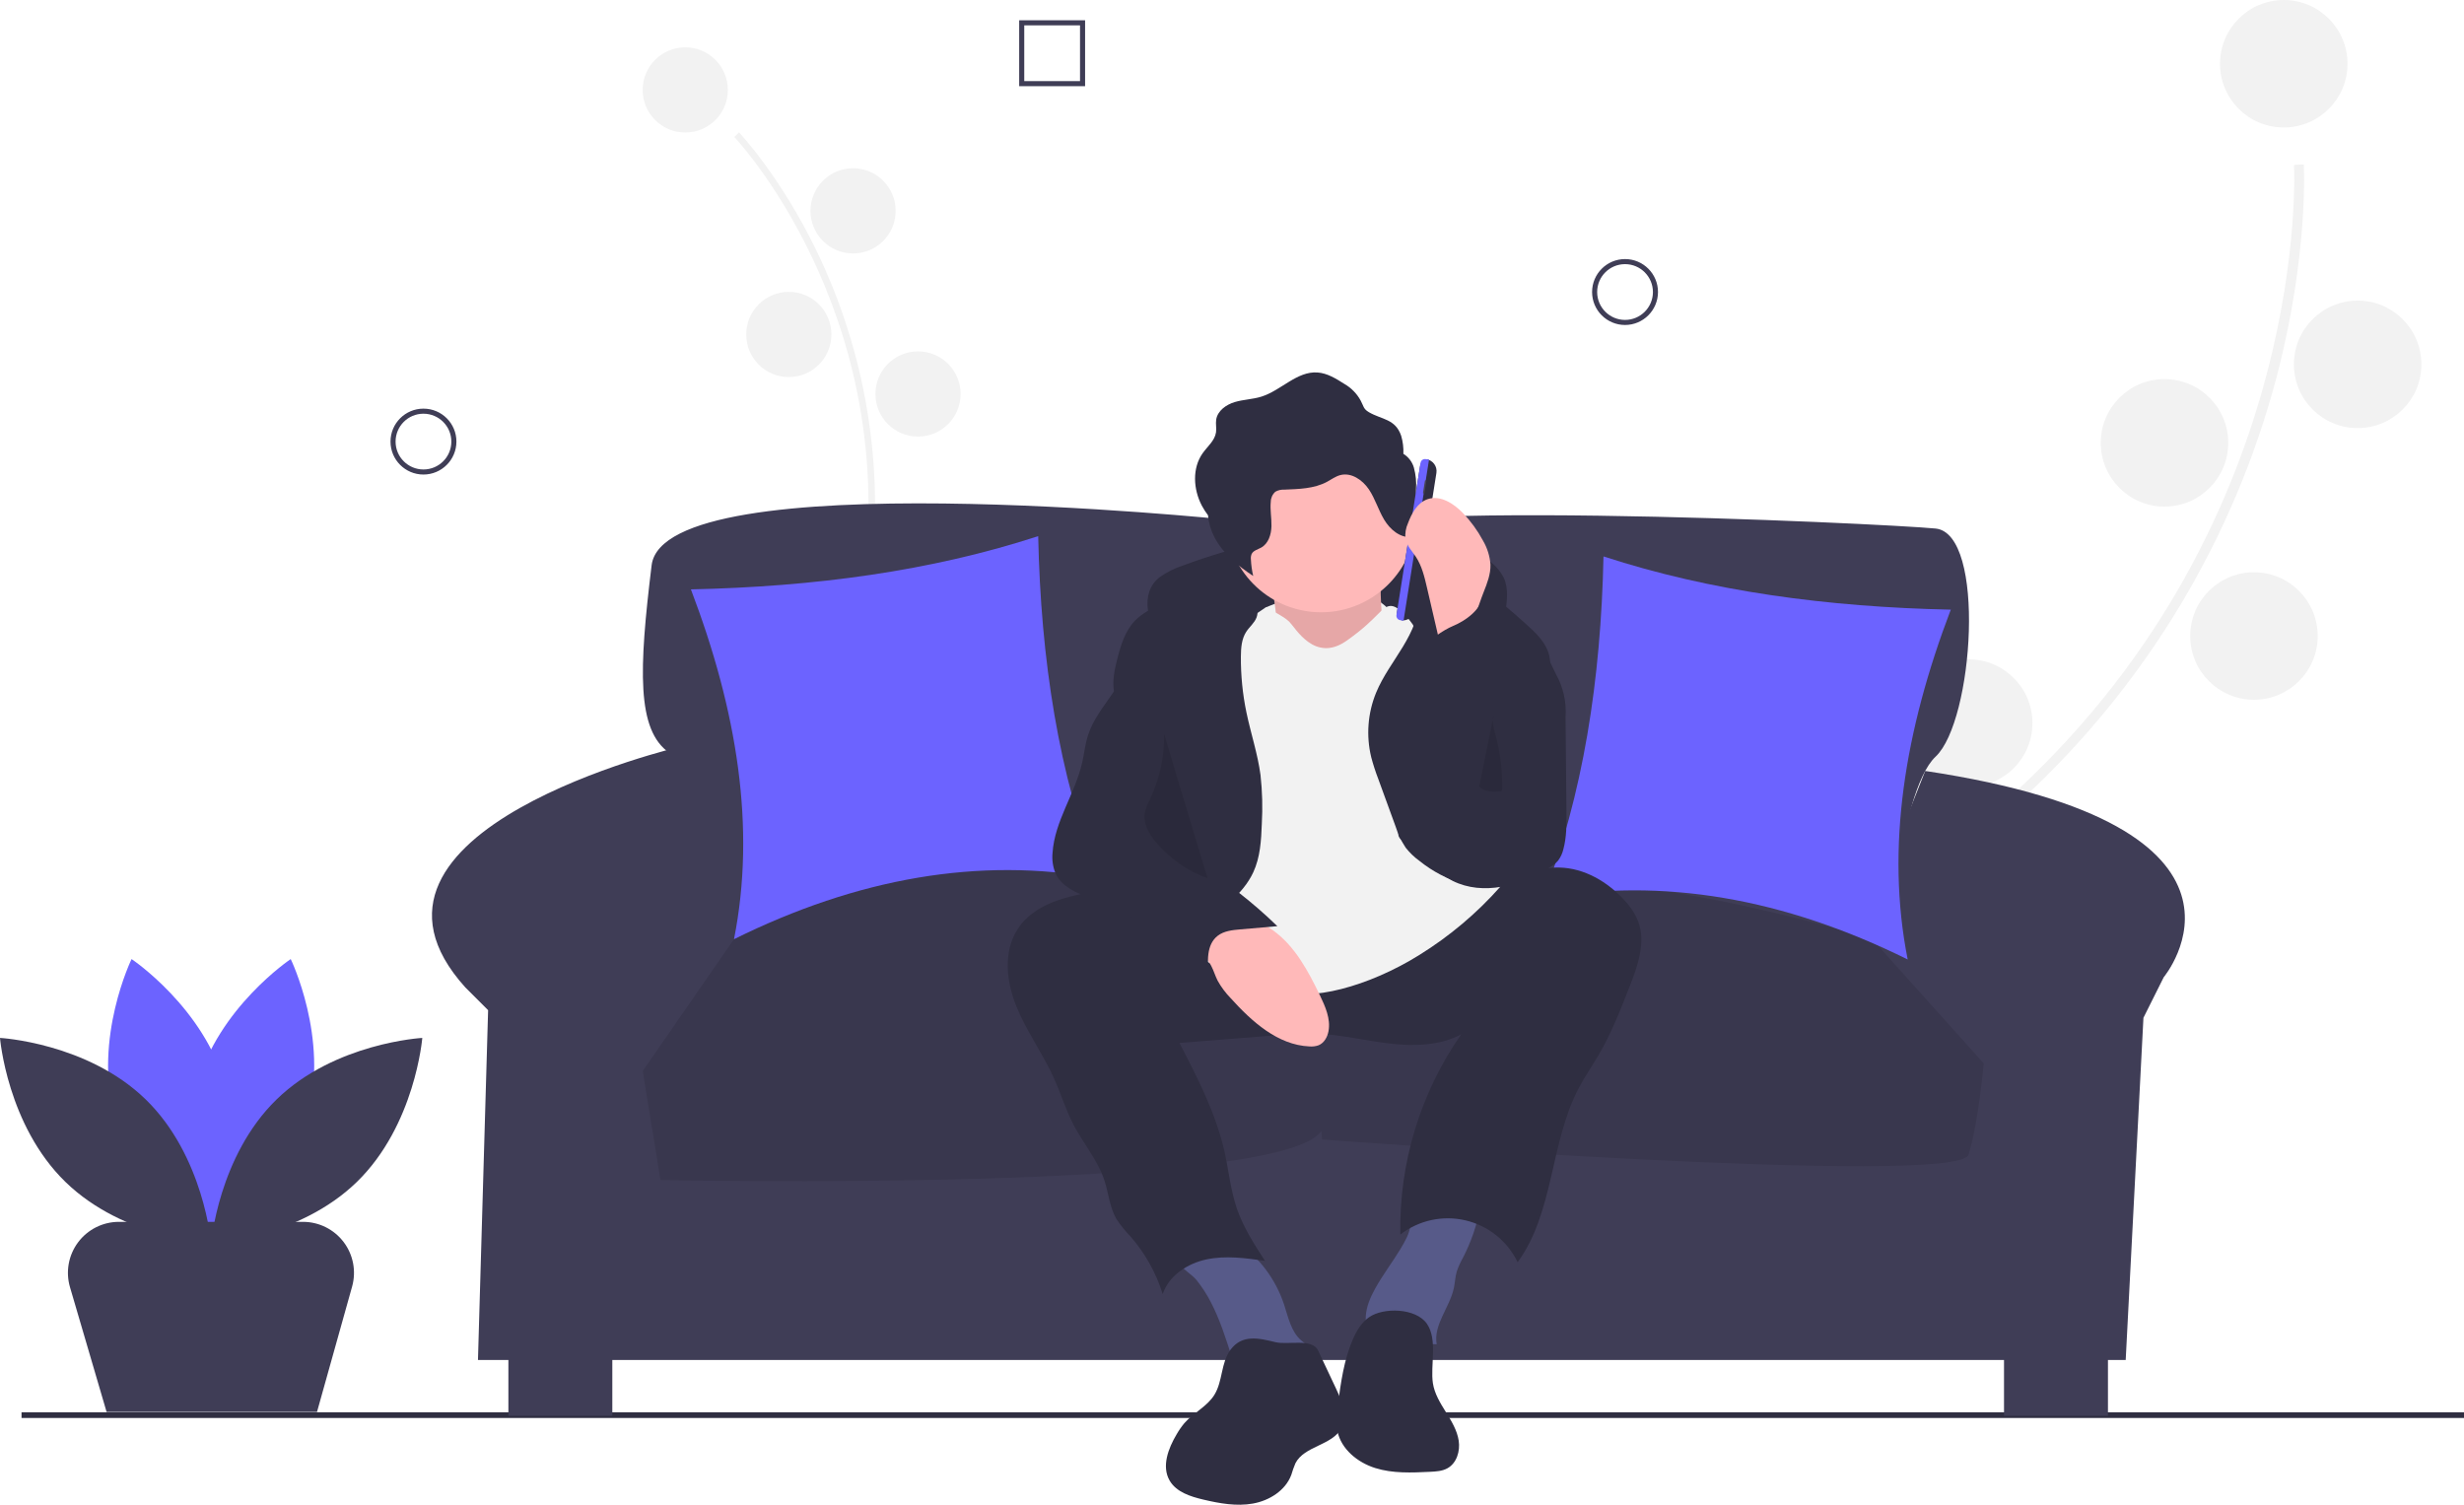
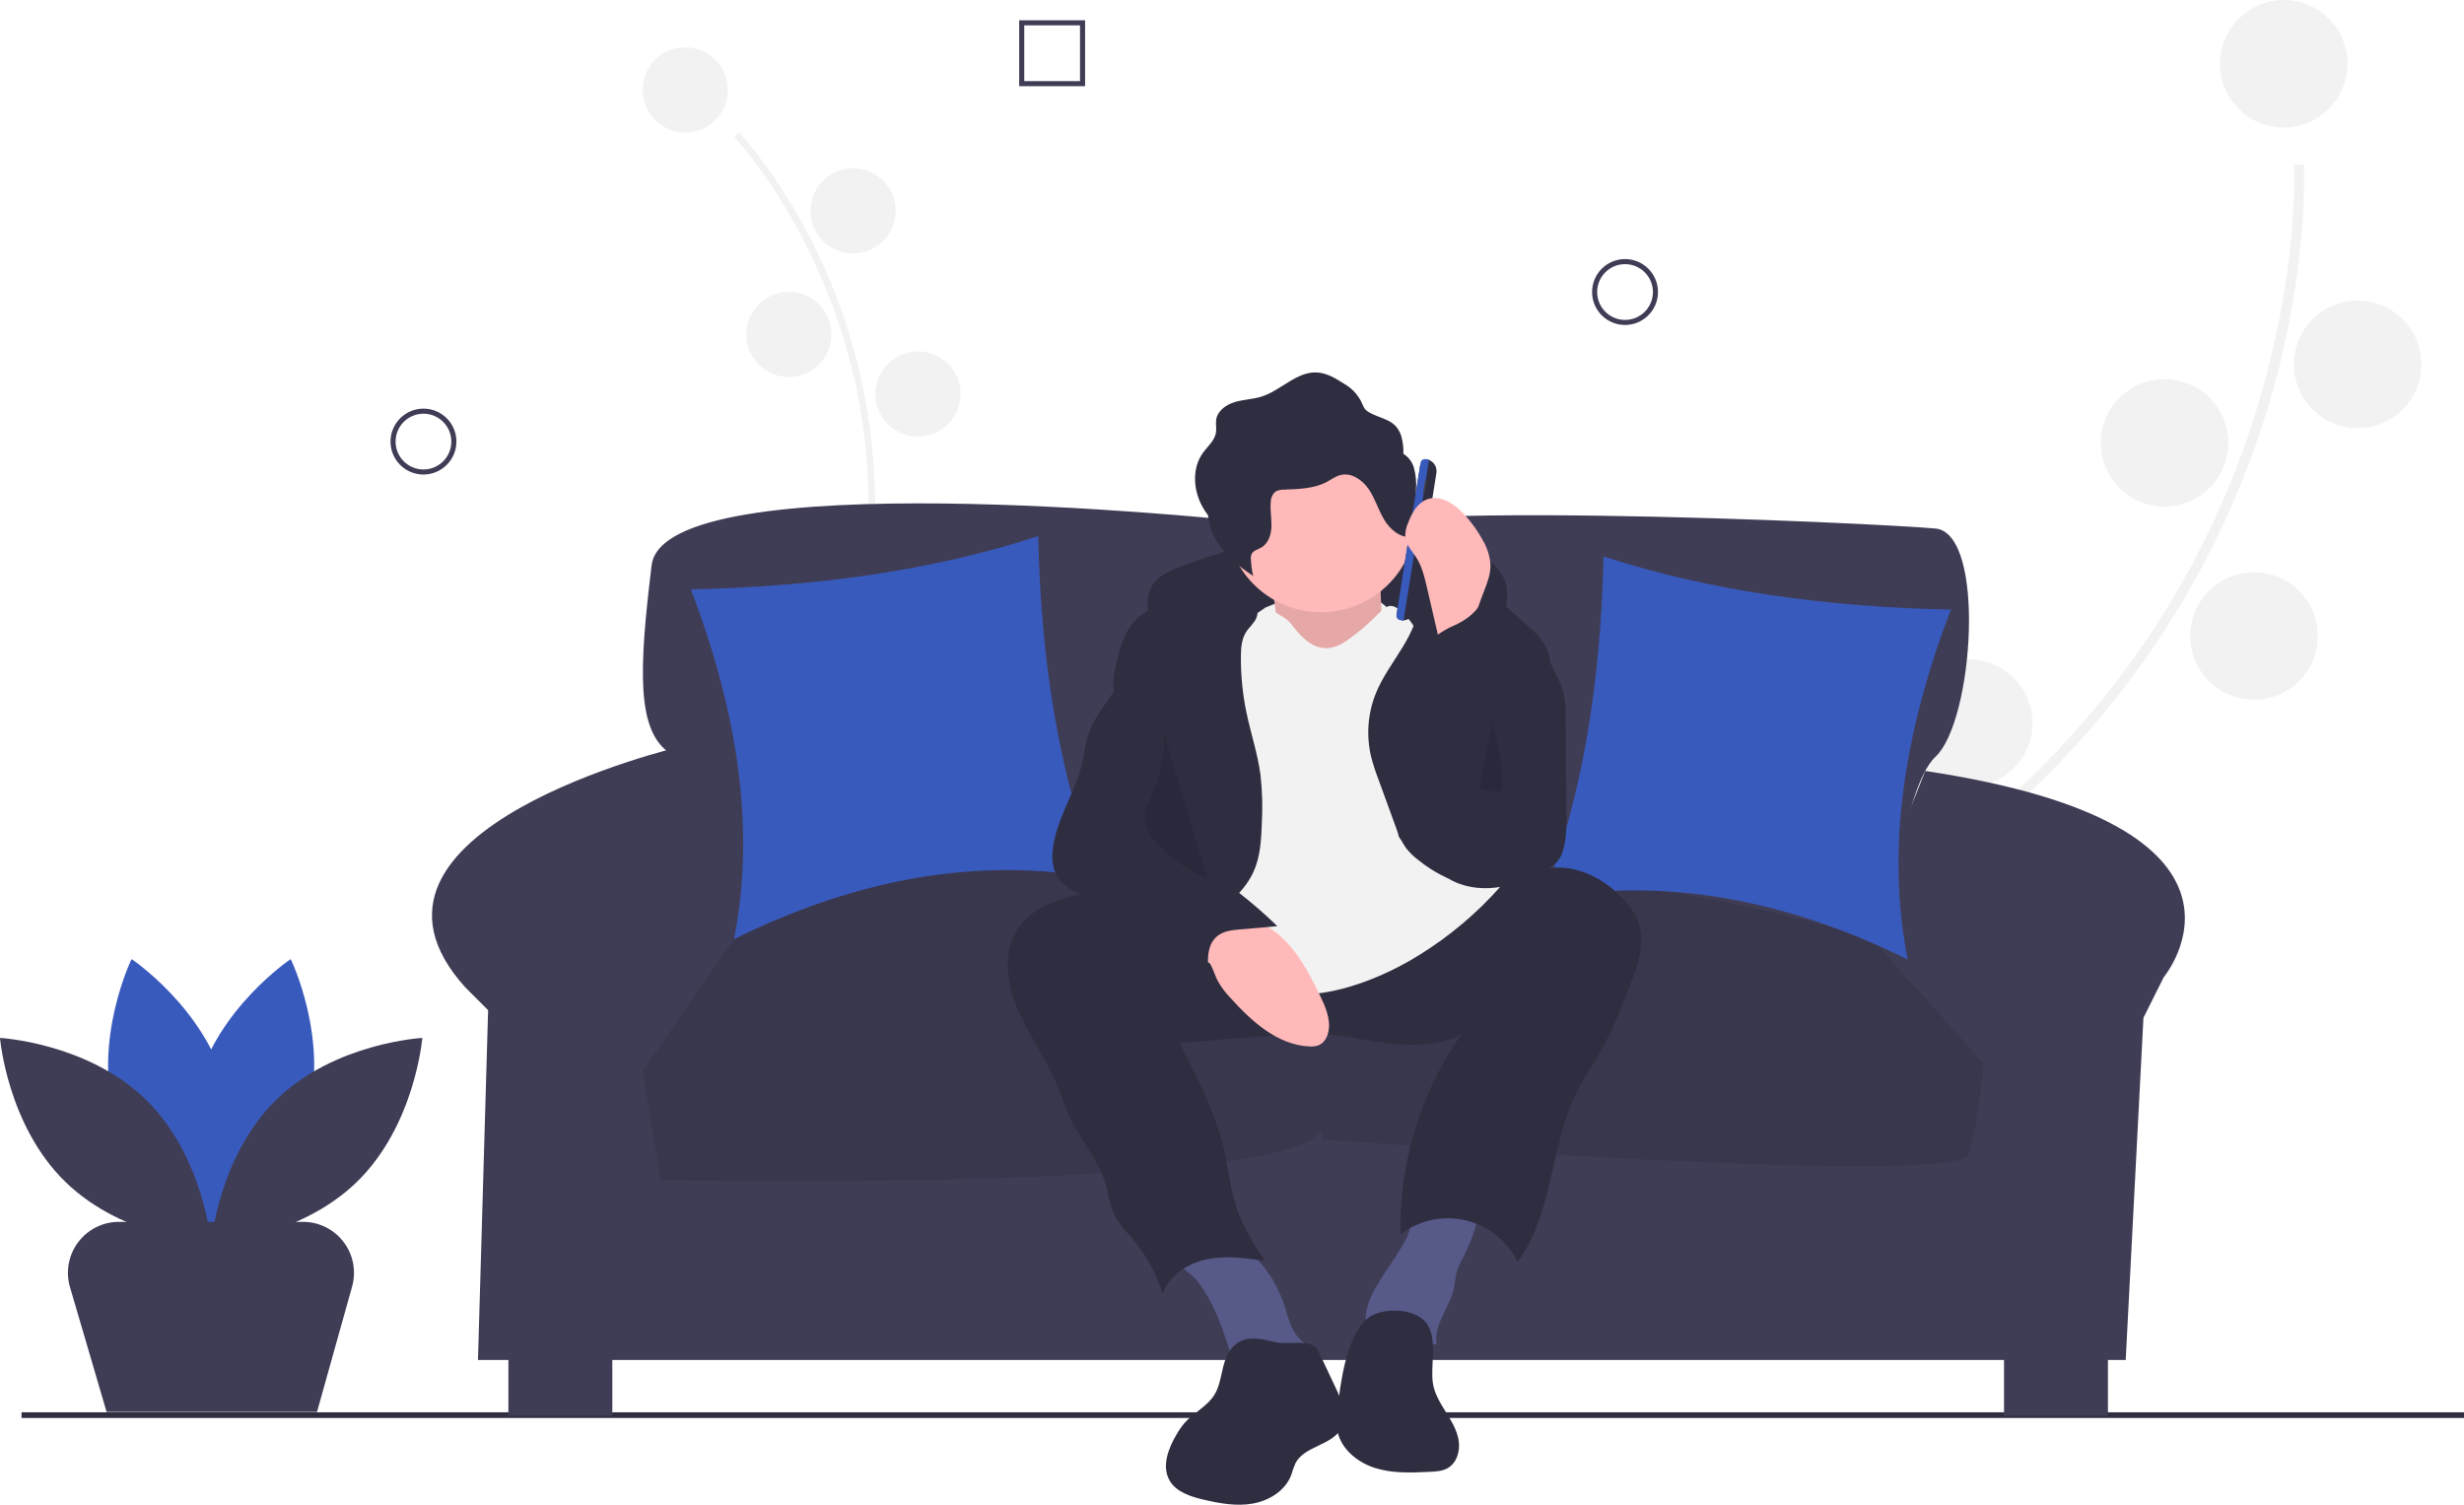
<svg xmlns="http://www.w3.org/2000/svg" id="b976bd8f-b438-4ec7-9dbf-0fc03a613a4f" data-name="Layer 1" width="972.005" height="593.594" viewBox="0 0 972.005 593.594">
  <path d="M481.561,526.202c-.403-.401-9.968-10.087-18.076-33.07-7.438-21.086-14.944-57.857-8.458-113.289,12.288-105.013-50.722-171.938-51.361-172.602l1.865-1.791c.162.168,16.362,17.199,30.776,47.096a231.447,231.447,0,0,1,21.288,127.598C445.329,484.977,483.003,523.988,483.385,524.37Z" transform="translate(-113.9974 -153.203)" fill="#f2f2f2" />
  <circle cx="270.322" cy="35.474" r="16.803" fill="#f2f2f2" />
  <circle cx="336.521" cy="83.176" r="16.803" fill="#f2f2f2" />
  <circle cx="311.173" cy="131.942" r="16.803" fill="#f2f2f2" />
  <circle cx="362.143" cy="155.421" r="16.803" fill="#f2f2f2" />
  <circle cx="319.771" cy="221.65" r="16.803" fill="#f2f2f2" />
  <path d="M491.569,524.395s-26.135-36.196,15.479-78.289Z" transform="translate(-113.9974 -153.203)" fill="#f2f2f2" />
  <path d="M471.316,528.568s-17.862-40.916-75.272-26.51Z" transform="translate(-113.9974 -153.203)" fill="#f2f2f2" />
  <path d="M798.228,657.257c-.071-.847-1.571-21.163,11.49-55.215C821.702,570.801,848.825,521.624,909.995,464.759c115.884-107.726,109.025-245.108,108.941-246.485l3.863-.231c.021.349,1.957,35.47-10.627,83.518A346.353,346.353,0,0,1,912.629,467.594C796.944,575.135,802.019,656.134,802.084,656.94Z" transform="translate(-113.9974 -153.203)" fill="#f2f2f2" />
  <circle cx="900.904" cy="25.151" r="25.146" fill="#f2f2f2" />
  <circle cx="930.048" cy="143.727" r="25.146" fill="#f2f2f2" />
  <circle cx="853.855" cy="174.696" r="25.146" fill="#f2f2f2" />
  <circle cx="889.149" cy="250.898" r="25.146" fill="#f2f2f2" />
  <circle cx="776.617" cy="285.246" r="25.146" fill="#f2f2f2" />
  <path d="M811.384,664.909s5.341-66.596,93.591-74.181Z" transform="translate(-113.9974 -153.203)" fill="#f2f2f2" />
  <path d="M784.26,650.013s19.345-63.947-60.042-103.234Z" transform="translate(-113.9974 -153.203)" fill="#f2f2f2" />
-   <path d="M235.418,593.579c-8.382,30.986-37.093,50.176-37.093,50.176s-15.121-31.047-6.738-62.033,37.093-50.176,37.093-50.176S243.8,562.593,235.418,593.579Z" transform="translate(-113.9974 -153.203)" fill="#6c63ff" />
-   <path d="M159.163,593.579c8.382,30.986,37.093,50.176,37.093,50.176s15.121-31.047,6.738-62.033-37.093-50.176-37.093-50.176S150.781,562.593,159.163,593.579Z" transform="translate(-113.9974 -153.203)" fill="#6c63ff" />
+   <path d="M235.418,593.579c-8.382,30.986-37.093,50.176-37.093,50.176s-15.121-31.047-6.738-62.033,37.093-50.176,37.093-50.176S243.8,562.593,235.418,593.579Z" transform="translate(-113.9974 -153.203)" fill="#395abd" />
+   <path d="M159.163,593.579c8.382,30.986,37.093,50.176,37.093,50.176s15.121-31.047,6.738-62.033-37.093-50.176-37.093-50.176S150.781,562.593,159.163,593.579Z" transform="translate(-113.9974 -153.203)" fill="#395abd" />
  <path d="M171.481,586.92c23.001,22.39,25.81,56.81,25.81,56.81s-34.482-1.883-57.483-24.273-25.81-56.81-25.81-56.81S148.48,564.529,171.481,586.92Z" transform="translate(-113.9974 -153.203)" fill="#3f3d56" />
  <path d="M223.101,586.92c-23.001,22.39-25.81,56.81-25.81,56.81s34.482-1.883,57.483-24.273,25.81-56.81,25.81-56.81S246.102,564.529,223.101,586.92Z" transform="translate(-113.9974 -153.203)" fill="#3f3d56" />
  <rect x="8.496" y="557.13" width="963.51" height="2.241" fill="#2f2e41" />
  <path d="M631.048,366.203s-10-10-33-8c0,0-222-23-227,18s-6,65,7,74c0,0,42.5,38.5,20.5,72.5l-12,20,471-4s5-73,20-87,20-88,0-90S625.548,348.703,631.048,366.203Z" transform="translate(-113.9974 -153.203)" fill="#3f3d56" />
  <path d="M382.548,447.703s-141,33-85,95l9,9-4,138h650l7-135,8-16s49.819-59.75-94.091-81.375L847.548,522.703l-438-3S406.548,445.703,382.548,447.703Z" transform="translate(-113.9974 -153.203)" fill="#3f3d56" />
  <rect x="200.55" y="527.5" width="41" height="31" fill="#3f3d56" />
  <rect x="790.55" y="527.5" width="41" height="31" fill="#3f3d56" />
  <path d="M623.441,523.203s-97.894-69.5-219.894.5l-36,52,7,43s253,4,256-23S623.441,523.203,623.441,523.203Z" transform="translate(-113.9974 -153.203)" fill="#3f3d56" />
  <path d="M852.548,523.703s-171.752-55-223.376,0l6.376,79s251,19,255,6,6-36,6-36Z" transform="translate(-113.9974 -153.203)" fill="#3f3d56" />
  <path d="M852.548,523.703s-171.752-55-223.376,0l.142,1.762c-.169-.818-.266-1.262-.266-1.262s-103.5-70.5-225.5-.5l-36,52,7,43s244.984,5.211,260.724-19.425l.276,3.425s251,19,255,6,6-36,6-36Z" transform="translate(-113.9974 -153.203)" opacity="0.1" />
-   <path d="M386.548,385.703c48.603-1.034,94.679-7.202,137-21,1.029,48.681,8.029,94.209,24,135-47.315-8.598-95.336-.09-144,24C412.288,479.697,404.731,433.435,386.548,385.703Z" transform="translate(-113.9974 -153.203)" fill="#6c63ff" />
-   <path d="M883.548,393.703c-48.603-1.034-94.679-7.202-137-21-1.029,48.681-8.029,94.209-24,135,47.315-8.598,95.336-.09,144,24C857.807,487.697,865.364,441.435,883.548,393.703Z" transform="translate(-113.9974 -153.203)" fill="#6c63ff" />
+   <path d="M386.548,385.703c48.603-1.034,94.679-7.202,137-21,1.029,48.681,8.029,94.209,24,135-47.315-8.598-95.336-.09-144,24C412.288,479.697,404.731,433.435,386.548,385.703Z" transform="translate(-113.9974 -153.203)" fill="#395abd" />
+   <path d="M883.548,393.703c-48.603-1.034-94.679-7.202-137-21-1.029,48.681-8.029,94.209-24,135,47.315-8.598,95.336-.09,144,24C857.807,487.697,865.364,441.435,883.548,393.703Z" transform="translate(-113.9974 -153.203)" fill="#395abd" />
  <path d="M571.42,380.928a33.84,33.84,0,0,1,9.263-4.645,236.206,236.206,0,0,1,65.268-14.208c19.407-1.376,40.442.258,55.6,12.456a19.118,19.118,0,0,1,5.64,6.571c1.907,4.115,1.329,8.899.712,13.392a15.133,15.133,0,0,1-1.299,5.042c-2.04,3.884-7.062,5.244-11.424,4.779s-8.455-2.311-12.758-3.167a57.027,57.027,0,0,0-8.058-.821l-26.985-1.461c-16.78-.908-33.781-1.802-50.241,1.585a50.044,50.044,0,0,0-14.516,5.002c-3.759,2.111-6.291,5.139-9.779,1.241C566.716,399.843,563.324,387.254,571.42,380.928Z" transform="translate(-113.9974 -153.203)" fill="#2f2e41" />
  <path d="M613.235,392.861s36.295-16.27,50.063,2.503-7.509,11.264-7.509,11.264l-23.78,7.509L605.726,409.131Z" transform="translate(-113.9974 -153.203)" fill="#f2f2f2" />
  <path d="M615.112,380.971s5.006,23.78,1.252,30.038,21.277,15.019,21.277,15.019l23.78-10.013s-6.258-38.798,0-46.308Z" transform="translate(-113.9974 -153.203)" fill="#ffb9b9" />
  <path d="M615.112,380.971s5.006,23.78,1.252,30.038,21.277,15.019,21.277,15.019l23.78-10.013s-6.258-38.798,0-46.308Z" transform="translate(-113.9974 -153.203)" opacity="0.1" />
  <path d="M591.66,666.906c3.581,6.865,5.902,14.303,8.271,21.674a1.763,1.763,0,0,0,2.191,1.457l22.262-.025c2.747-.003,6.433-.886,6.405-3.633-.02-1.93-1.993-3.134-3.462-4.387-4.075-3.477-5.136-9.211-6.824-14.295a48.497,48.497,0,0,0-18.045-24.237,10.561,10.561,0,0,0-3.858-1.907,10.756,10.756,0,0,0-4.229.229c-3.908.788-18.501,3.486-15.744,9.17,1.187,2.447,5.586,4.995,7.43,7.282A52.295,52.295,0,0,1,591.66,666.906Z" transform="translate(-113.9974 -153.203)" fill="#575a89" />
  <path d="M669.074,641.086a50.581,50.581,0,0,1-2.617,4.811c-3.225,5.319-7.031,10.281-10.035,15.729-1.873,3.398-3.45,7.071-3.657,10.945s1.158,7.999,4.249,10.344c3.232,2.452,7.662,2.566,11.679,1.994s8.009-1.722,12.055-1.419c-1.364-7.718,5.145-14.511,6.773-22.178.457-2.153.525-4.386,1.138-6.501a31.861,31.861,0,0,1,2.52-5.572,72.036,72.036,0,0,0,6.799-20.052c.153-.847-19.789-.985-21.66-.581C670.479,629.87,671.333,636.245,669.074,641.086Z" transform="translate(-113.9974 -153.203)" fill="#575a89" />
  <path d="M515.368,519.83c-5.693,8.909-4.381,20.715-.383,30.503s10.362,18.44,14.718,28.073c2.777,6.142,4.724,12.654,7.851,18.625,3.872,7.394,9.525,13.911,12.124,21.843,1.656,5.056,2.036,10.598,4.719,15.192a46.56,46.56,0,0,0,5.528,6.858,63.372,63.372,0,0,1,12.741,22.757c2.452-7.305,9.795-12.094,17.336-13.674s15.356-.507,22.985.571c-4.256-6.593-8.553-13.27-11.09-20.696-2.454-7.182-3.178-14.823-4.83-22.231-3.389-15.191-10.63-29.201-17.797-43.017l36.842-2.922a143.638,143.638,0,0,1,18.101-.671c9.509.448,18.825,2.779,28.284,3.857s19.465.795,27.894-3.629a133.673,133.673,0,0,0-23.983,78.943,30.564,30.564,0,0,1,46.267,10.919c14.438-19.73,12.722-47.197,24.162-68.804,2.353-4.443,5.236-8.581,7.775-12.92,5.022-8.582,8.664-17.886,12.284-27.147,3.2-8.185,6.424-17.293,3.355-25.528a26.654,26.654,0,0,0-5.469-8.411c-6.601-7.278-15.789-12.661-25.612-12.885-15.079-.344-27.535,10.833-40.763,18.081-15.58,8.537-33.756,11.93-51.478,10.675-18.169-1.286-35.522-7.234-52.832-12.472a251.371,251.371,0,0,0-26.367-6.802c-7.423-1.392-14.493.15-21.808,2.048C527.957,509.034,519.952,512.656,515.368,519.83Z" transform="translate(-113.9974 -153.203)" fill="#2f2e41" />
  <path d="M672.684,357.191A37.578,37.578,0,0,1,635.137,394.738a36.643,36.643,0,0,1-6.671-.601,37.545,37.545,0,1,1,44.218-36.946Z" transform="translate(-113.9974 -153.203)" fill="#ffb9b9" />
  <path d="M613.235,392.861s6.884,3.129,9.387,5.632,10.013,16.27,22.528,7.509,13.767-13.767,17.522-13.767,8.761,7.509,8.761,7.509l34.418,103.254a144.148,144.148,0,0,1-31.915,26.909c-20.025,12.516-43.805,18.773-55.069,13.767s-32.541-8.761-36.295-18.773-10.013-40.05-10.013-40.05l17.522-76.345Z" transform="translate(-113.9974 -153.203)" fill="#f2f2f2" />
  <path d="M608.403,497.289c2.729-5.894,3.125-12.565,3.356-19.056a115.514,115.514,0,0,0-.509-19.277c-1.109-8.372-3.835-16.438-5.557-24.705a104.443,104.443,0,0,1-2.189-22.049c.025-3.38.27-6.937,2.111-9.771,1.285-1.977,3.294-3.508,4.097-5.725,1.574-4.347-2.315-8.898-6.578-10.688-5.071-2.129-10.866-1.987-16.201-.65s-10.311,3.794-15.24,6.234c-3.56,1.763-7.196,3.58-9.957,6.437-3.885,4.02-5.593,9.62-6.973,15.037-1.104,4.336-2.085,8.858-1.245,13.253,1.364,7.137,7.182,12.505,10.284,19.076,3.602,7.63,3.359,16.523,1.927,24.838s-3.976,16.446-4.76,24.847.42,17.432,5.683,24.027c2.145,2.687,7.964,9.057,11.89,8.336,3.085-.566,7.557-7.357,10.042-9.509C595.763,511.724,604.28,506.193,608.403,497.289Z" transform="translate(-113.9974 -153.203)" fill="#2f2e41" />
  <path d="M673.975,388.779c.11,6.98-2.967,13.615-6.586,19.586s-7.869,11.617-10.536,18.068a41.413,41.413,0,0,0-1.933,25.477,82.197,82.197,0,0,0,2.761,8.525l6.857,18.809a32.647,32.647,0,0,0,3.976,8.349,26.961,26.961,0,0,0,5.404,5.199,50.437,50.437,0,0,0,17.632,9.199c6.452,1.705,13.511,1.598,19.607-1.119a283.723,283.723,0,0,1,12.179-75.196c1.371-4.505,2.869-9.248,1.812-13.837-1.185-5.14-5.313-8.999-9.238-12.523-12.002-10.778-25.201-22.099-41.266-23.552C665.349,374.924,673.896,383.732,673.975,388.779Z" transform="translate(-113.9974 -153.203)" fill="#2f2e41" />
  <path d="M591.842,534.291c.952,1.863,1.544,3.893,2.486,5.761a32.189,32.189,0,0,0,5.107,6.867c8.368,9.279,18.597,18.523,31.08,19.082a8.523,8.523,0,0,0,3.663-.461c2.184-.908,3.474-3.248,3.899-5.574.885-4.847-1.254-9.683-3.397-14.12-4.643-9.616-9.867-19.477-18.56-25.679-8.569-6.114-20.051-7.598-30.044-4.52-4.528,1.395-12.037,3.831-6.041,7.962C584.582,526.744,589.205,529.13,591.842,534.291Z" transform="translate(-113.9974 -153.203)" fill="#ffb9b9" />
  <path d="M599.351,685.746c-3.731,5.071-2.983,12.319-6.288,17.677-2.865,4.644-8.264,7.08-11.848,11.195a30.01,30.01,0,0,0-3.046,4.382c-3.324,5.568-6.026,12.705-2.752,18.303,2.634,4.503,8.17,6.263,13.247,7.463,6.417,1.516,13.085,2.73,19.576,1.571s12.835-5.133,15.15-11.308a43.683,43.683,0,0,1,1.62-4.571c3.518-6.926,14.554-7.001,18.155-13.885,2.52-4.817.203-10.641-2.112-15.56l-7.072-15.024c-2.347-4.986-11.86-2.119-16.82-3.313C610.69,681.117,604.004,679.401,599.351,685.746Z" transform="translate(-113.9974 -153.203)" fill="#2f2e41" />
  <path d="M654.049,672.84c-3.001,2.103-4.941,5.403-6.398,8.766-3.5,8.074-4.702,16.926-5.869,25.649-.468,3.494-.933,7.071-.202,10.52,1.508,7.123,7.963,12.369,14.911,14.547s14.4,1.843,21.673,1.486c2.336-.115,4.765-.254,6.813-1.384,3.655-2.015,5.083-6.753,4.456-10.879s-2.881-7.798-5.088-11.341-4.463-7.212-5.095-11.338c-1.063-6.94,1.937-17.127-2.327-23.405C672.65,669.168,659.751,668.843,654.049,672.84Z" transform="translate(-113.9974 -153.203)" fill="#2f2e41" />
  <path d="M671.74,337.624a9.53,9.53,0,0,0-4.134-5.395,21.872,21.872,0,0,0-.873-7.12c-2.274-6.722-7.66-6.337-12.743-9.309-2.205-1.289-2.069-2.429-3.217-4.547a16.876,16.876,0,0,0-6.503-6.635c-3.261-2.077-6.703-4.217-10.56-4.48-8.106-.553-14.321,7.072-22.069,9.519-3.415,1.079-7.085,1.123-10.518,2.143s-6.858,3.454-7.37,6.999c-.236,1.636.181,3.315-.059,4.951-.476,3.252-3.329,5.529-5.239,8.203-4.223,5.914-3.74,14.269-.363,20.704a29.102,29.102,0,0,0,2.435,3.811,23.441,23.441,0,0,0,2.571,8.705c3.377,6.435,9.188,11.243,15.259,15.238a36.016,36.016,0,0,1-.9-6.498,4.482,4.482,0,0,1,.276-2.153c.676-1.413,2.462-1.789,3.824-2.563,2.821-1.603,3.927-5.151,4.009-8.395s-.606-6.493-.266-9.72a5.311,5.311,0,0,1,1.818-3.907,6.28,6.28,0,0,1,3.428-.817c5.78-.236,11.819-.342,16.918-3.075,1.739-.932,3.356-2.166,5.266-2.664,4.333-1.13,8.761,1.907,11.258,5.624s3.742,8.14,6.046,11.979,6.284,7.264,10.739,6.809a1.783,1.783,0,0,0,1.33-.592,1.994,1.994,0,0,0,.245-1.133l.249-17.028A25.737,25.737,0,0,0,671.74,337.624Z" transform="translate(-113.9974 -153.203)" fill="#2f2e41" />
  <path d="M552.915,426.692c-3.582,5.285-7.713,10.367-9.682,16.44-1.157,3.57-1.517,7.344-2.355,11.002-2.791,12.184-10.854,23.006-11.664,35.479a16.868,16.868,0,0,0,1.185,8.146c2.313,5.031,7.849,7.683,13.129,9.351s10.951,2.87,15.165,6.461a46.475,46.475,0,0,1,5.747,6.662,55.665,55.665,0,0,0,26.589,18.192c-.826-5.695-1.214-12.559,3.338-16.079,2.464-1.905,5.757-2.245,8.86-2.513l14.664-1.267a188.441,188.441,0,0,0-32.146-25.042c-4.055-2.505-8.468-5.147-10.32-9.539-1.157-2.746-1.142-5.821-1.169-8.801a216.863,216.863,0,0,0-2.763-32.556c-1.207-7.476-2.806-14.886-4.634-22.235-.513-2.063-3.547-11.317-7.281-9.152-.879.51-1.702,6.38-2.216,7.599A46.086,46.086,0,0,1,552.915,426.692Z" transform="translate(-113.9974 -153.203)" fill="#2f2e41" />
  <path d="M573.209,442.736a57.441,57.441,0,0,1-5.488,25.597,21.152,21.152,0,0,0-2.149,5.639c-.657,4.208,1.738,8.281,4.475,11.544A47.469,47.469,0,0,0,590.342,499.635" transform="translate(-113.9974 -153.203)" opacity="0.1" />
  <path d="M666.641,397.887l.883.14a2.951,2.951,0,0,1-2.453-3.376l9.132-57.696a2.951,2.951,0,0,1,3.376-2.453l-.883-.14a4.739,4.739,0,0,1,3.94,5.421l-8.573,54.163A4.739,4.739,0,0,1,666.641,397.887Z" transform="translate(-113.9974 -153.203)" fill="#2f2e41" />
-   <path d="M671.362,333.888h1.356a0,0,0,0,1,0,0V398.203a0,0,0,0,1,0,0h-1.356a1.744,1.744,0,0,1-1.744-1.744V335.632A1.744,1.744,0,0,1,671.362,333.888Z" transform="matrix(0.9877, 0.15634, -0.15634, 0.9877, -48.5183, -253.6301)" fill="#6c63ff" />
+   <path d="M671.362,333.888h1.356a0,0,0,0,1,0,0V398.203a0,0,0,0,1,0,0h-1.356a1.744,1.744,0,0,1-1.744-1.744V335.632A1.744,1.744,0,0,1,671.362,333.888Z" transform="matrix(0.9877, 0.15634, -0.15634, 0.9877, -48.5183, -253.6301)" fill="#395abd" />
  <rect x="675.723" y="342.677" width="0.596" height="5.245" rx="0.168" transform="translate(-51.69872 -254.6483) rotate(8.99473)" fill="#464353" />
  <path d="M699.27,386.789c1.381-3.478,2.784-7.074,2.689-10.815a21.791,21.791,0,0,0-3.001-9.6,49.065,49.065,0,0,0-7.829-10.747c-3.673-3.821-8.979-7.234-13.988-5.499-3.977,1.377-6.245,5.518-7.716,9.461a11.892,11.892,0,0,0-1.004,6.155c.488,2.715,2.585,4.799,4.104,7.102,2.382,3.61,3.403,7.923,4.381,12.136l2.454,10.567,4.216,18.15c-.111-.478,7.829-7.999,8.772-9.6C695.386,398.943,697.06,392.357,699.27,386.789Z" transform="translate(-113.9974 -153.203)" fill="#ffb9b9" />
  <path d="M721.814,406.719l5.989,12.455a29.926,29.926,0,0,1,3.776,16.841l.355,37.36c.048,4.992.086,10.06-1.229,14.877a11.914,11.914,0,0,1-2.065,4.442,13.885,13.885,0,0,1-3.542,2.853c-11.334,7.082-26.03,11.106-38.005,5.172a52.594,52.594,0,0,1-7.792-5.086c-4.772-3.534-9.615-7.137-13.185-11.883-3.737-4.967,13.445-23.862,10.931-29.547-4.503-10.183-2.011-34.333-9-43-1.017-1.261,8.228-.125,8.191-1.745-.074-3.275,7.78-8.009,10.809-9.255,5.175-2.128,11.134-6.472,12-12,11.005,14.432-19.897,58.039-2.531,63.312a1.792,1.792,0,0,0,2.756-1.532c.986-4.125,1.334-8.372,2.055-12.551a71.489,71.489,0,0,1,7.542-21.75C710.927,411.873,717.587,397.928,721.814,406.719Z" transform="translate(-113.9974 -153.203)" fill="#2f2e41" />
  <path d="M703.248,435.284c-.882,2.373-.081,4.997.599,7.435a74.918,74.918,0,0,1,2.73,21.738.791.791,0,0,1-.925.948c-2.889.177-6.196.196-8.156-1.934" transform="translate(-113.9974 -153.203)" opacity="0.1" />
  <path d="M239.048,710.203h-83l-14.438-49.22A20.118,20.118,0,0,1,160.914,635.203h72.609a20.118,20.118,0,0,1,19.373,25.542Z" transform="translate(-113.9974 -153.203)" fill="#3f3d56" />
  <path d="M281.048,340.404a13,13,0,1,1,13-13A13.014,13.014,0,0,1,281.048,340.404Zm0-24a11,11,0,1,0,11,11A11.012,11.012,0,0,0,281.048,316.404Z" transform="translate(-113.9974 -153.203)" fill="#3f3d56" />
  <path d="M755.048,281.404a13,13,0,1,1,13-13A13.014,13.014,0,0,1,755.048,281.404Zm0-24a11,11,0,1,0,11,11A11.012,11.012,0,0,0,755.048,257.404Z" transform="translate(-113.9974 -153.203)" fill="#3f3d56" />
  <path d="M542.048,187.203h-26v-26h26Zm-24-2h22v-22h-22Z" transform="translate(-113.9974 -153.203)" fill="#3f3d56" />
</svg>
